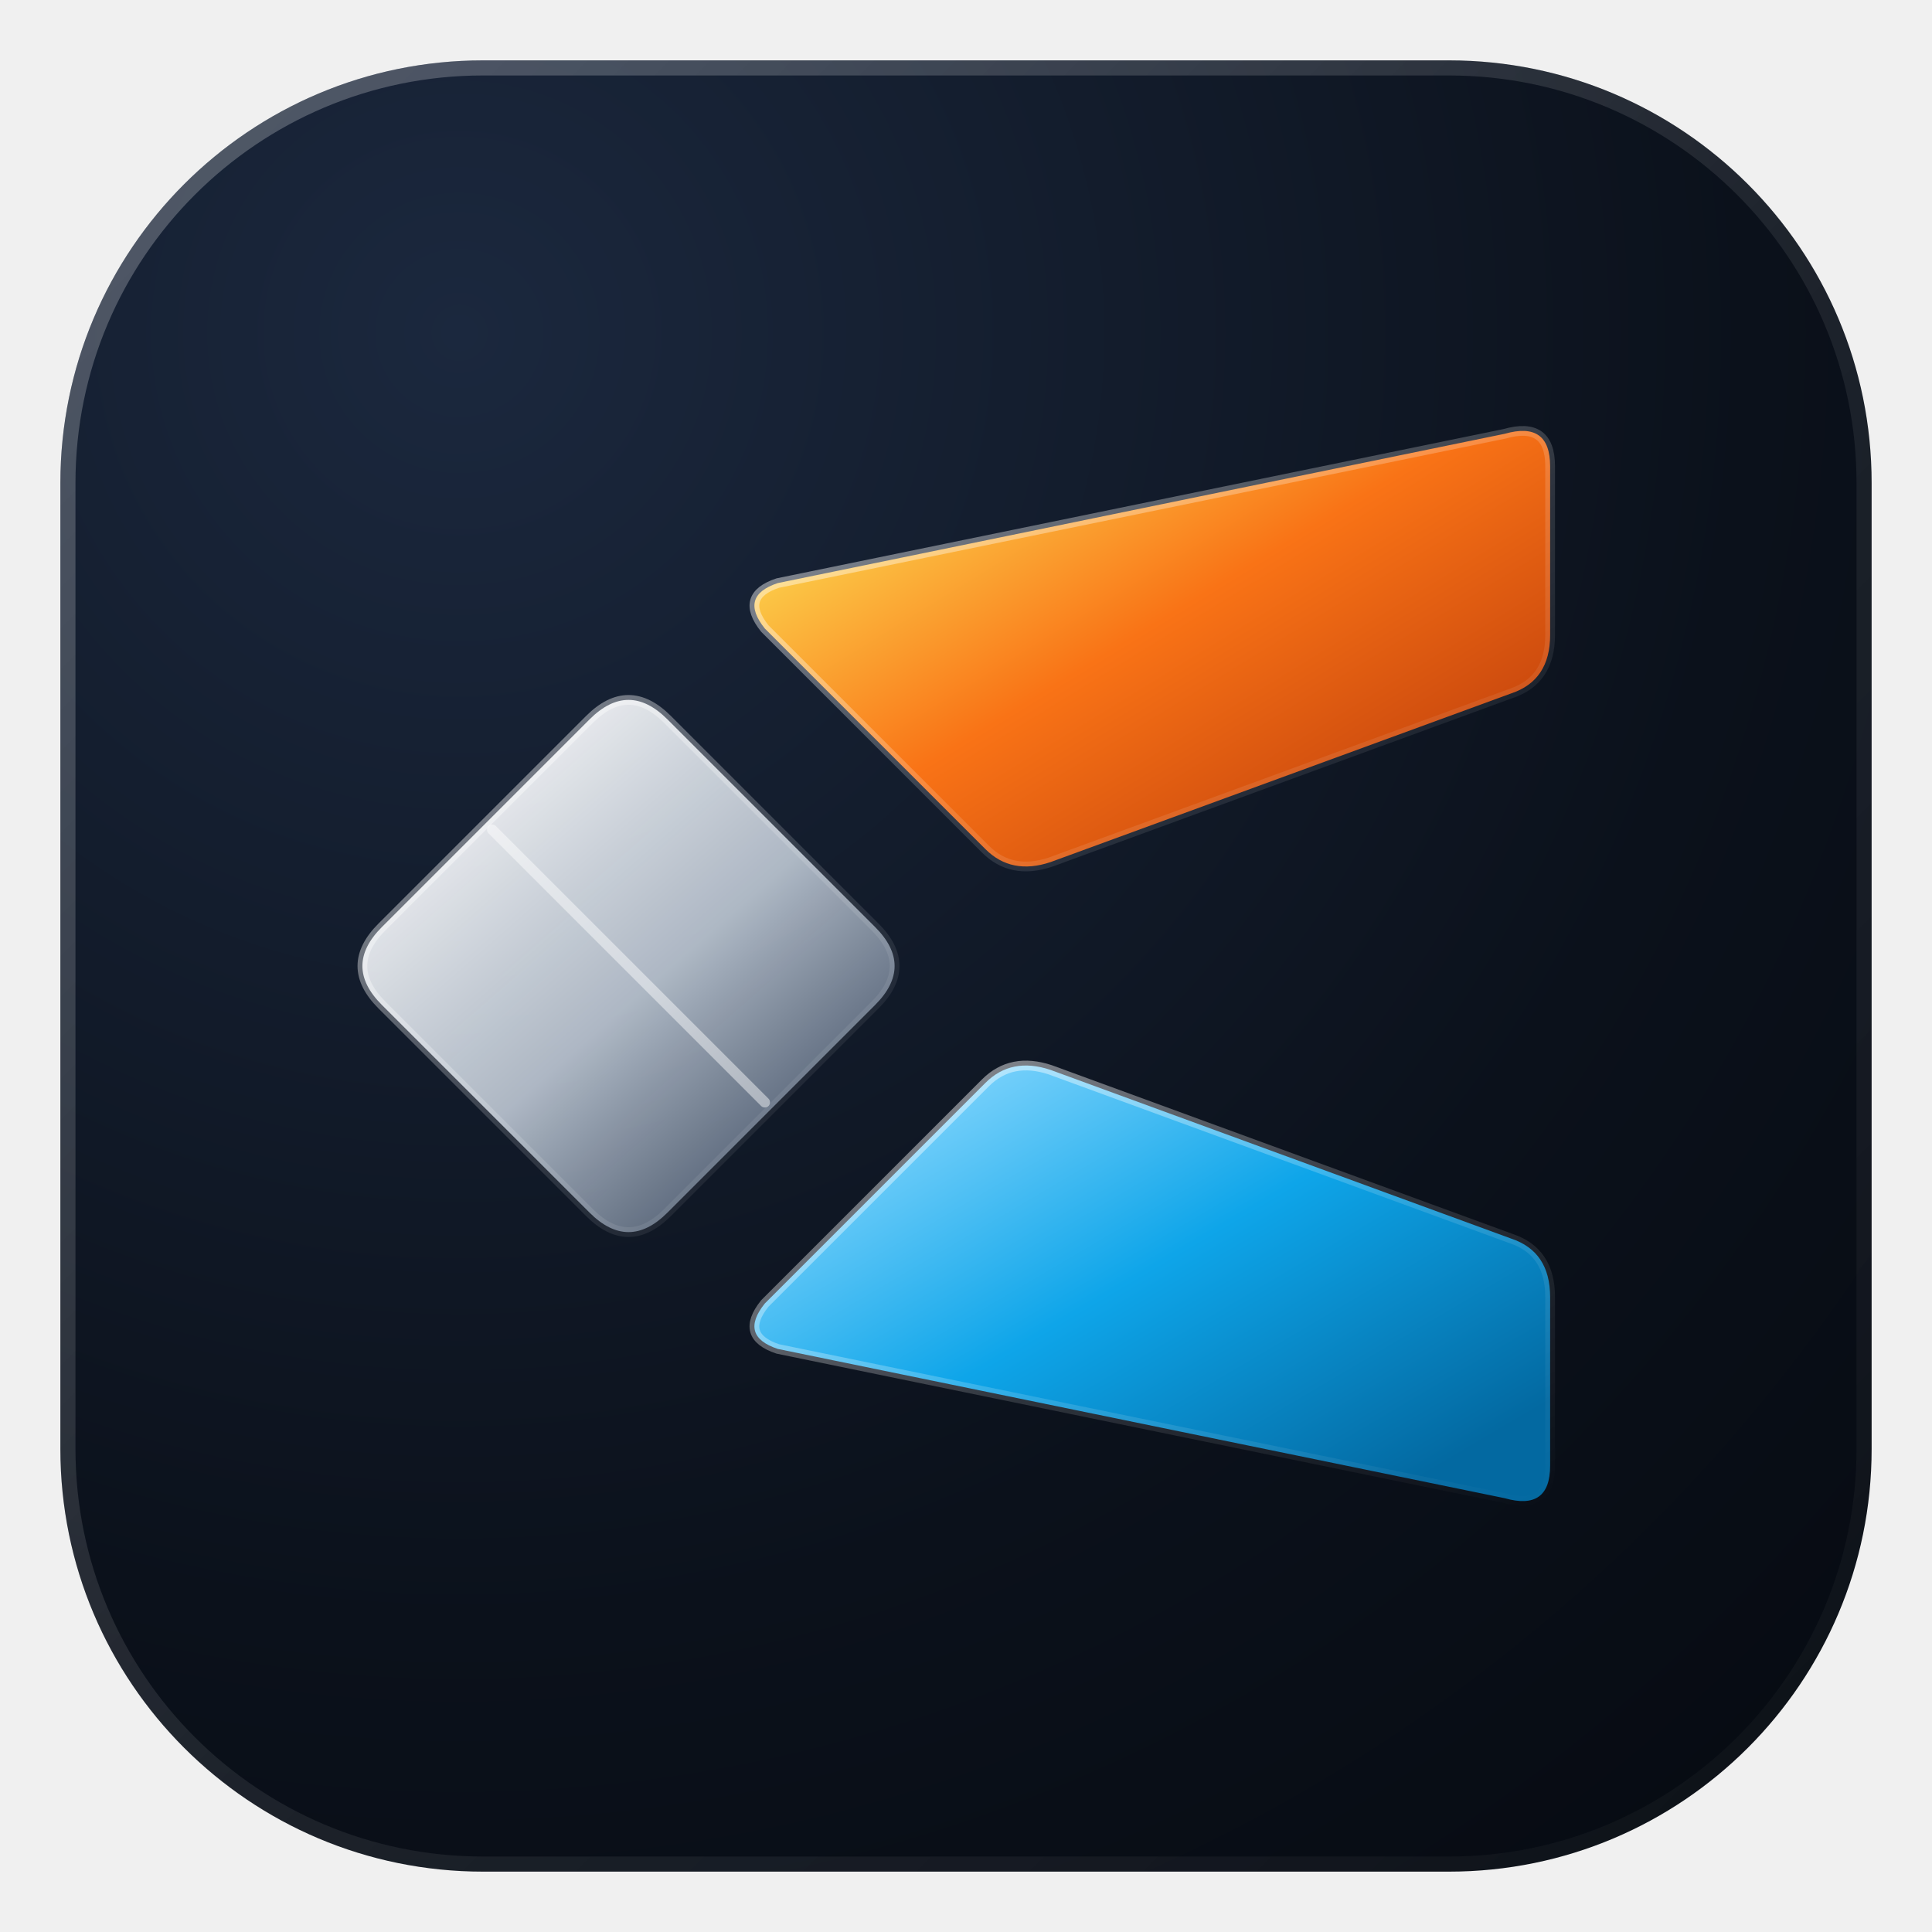
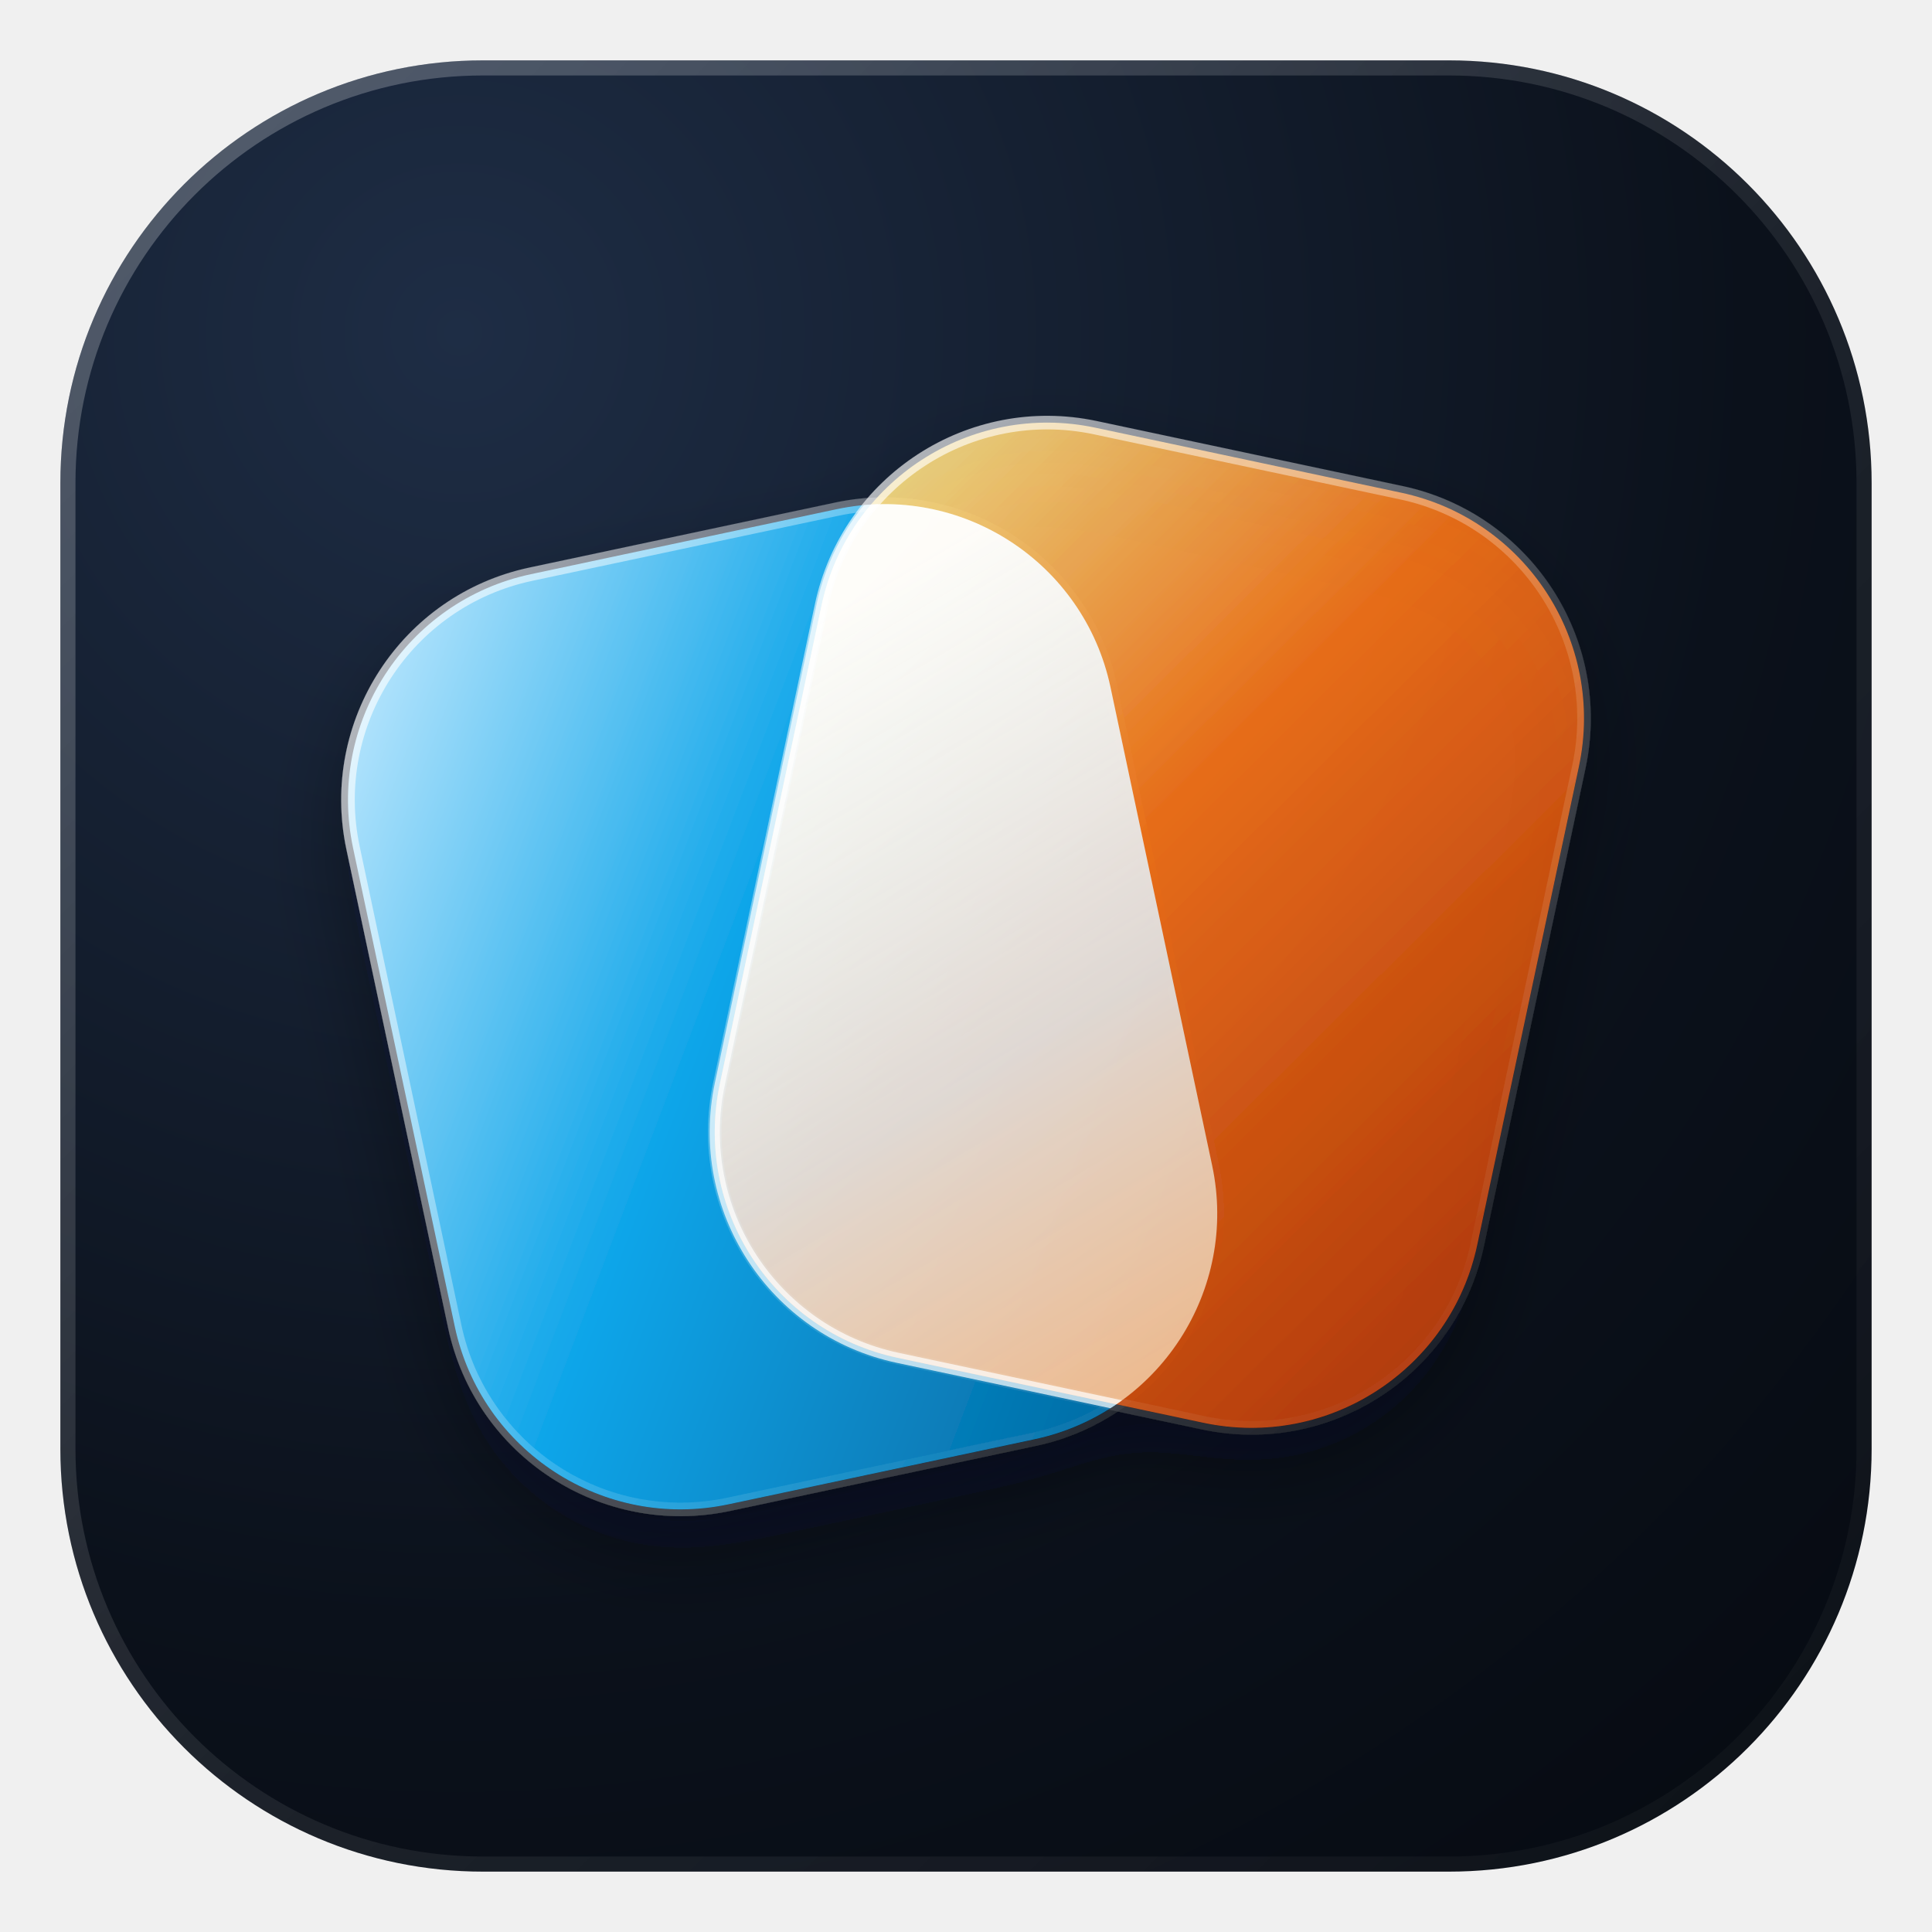
<svg xmlns="http://www.w3.org/2000/svg" viewBox="0 0 256 256" fill="none">
  <defs>
    <radialGradient id="dl-master-tile" cx="22%" cy="15%" r="115%">
-       <stop offset="0%" stop-color="#1B283E" />
+       <stop offset="0%" stop-color="#1E2D45" />
      <stop offset="62%" stop-color="#0B111B" />
      <stop offset="100%" stop-color="#060A11" />
    </radialGradient>
    <linearGradient id="dl-master-border" x1="0%" y1="0%" x2="100%" y2="100%">
      <stop offset="0%" stop-color="#FFFFFF" stop-opacity="0.26" />
      <stop offset="52%" stop-color="#FFFFFF" stop-opacity="0.08" />
      <stop offset="100%" stop-color="#FFFFFF" stop-opacity="0.02" />
    </linearGradient>
-     <linearGradient id="dl-master-amber" x1="12%" y1="15%" x2="90%" y2="85%">
-       <stop offset="0%" stop-color="#FCD34D" />
-       <stop offset="46%" stop-color="#F97316" />
+     <linearGradient id="dl-master-blue" x1="0%" y1="12%" x2="95%" y2="88%">
+       <stop offset="0%" stop-color="#BAE6FD" />
+       <stop offset="45%" stop-color="#0EA5E9" />
+       <stop offset="100%" stop-color="#0369A1" />
+     </linearGradient>
+     <linearGradient id="dl-master-amber" x1="0%" y1="12%" x2="95%" y2="88%">
+       <stop offset="0%" stop-color="#FDE68A" />
+       <stop offset="45%" stop-color="#F97316" />
      <stop offset="100%" stop-color="#C2410C" />
    </linearGradient>
-     <linearGradient id="dl-master-blue" x1="12%" y1="15%" x2="90%" y2="88%">
-       <stop offset="0%" stop-color="#7DD3FC" />
-       <stop offset="46%" stop-color="#0EA5E9" />
-       <stop offset="100%" stop-color="#0369A1" />
+     <linearGradient id="dl-master-lens" x1="20%" y1="10%" x2="80%" y2="90%">
+       <stop offset="0%" stop-color="#FFFFFF" stop-opacity="0.95" />
+       <stop offset="55%" stop-color="#E0F2FE" stop-opacity="0.8" />
+       <stop offset="100%" stop-color="#FED7AA" stop-opacity="0.76" />
    </linearGradient>
-     <linearGradient id="dl-master-crystal" x1="15%" y1="10%" x2="85%" y2="90%">
-       <stop offset="0%" stop-color="#FFFFFF" stop-opacity="0.96" />
-       <stop offset="55%" stop-color="#CBD5E1" stop-opacity="0.84" />
-       <stop offset="100%" stop-color="#64748B" stop-opacity="0.7" />
-     </linearGradient>
-     <linearGradient id="dl-master-rim" x1="0%" y1="0%" x2="100%" y2="100%">
-       <stop offset="0%" stop-color="#FFFFFF" stop-opacity="0.58" />
-       <stop offset="55%" stop-color="#FFFFFF" stop-opacity="0.14" />
+     <linearGradient id="dl-master-spec" x1="0%" y1="0%" x2="100%" y2="100%">
+       <stop offset="0%" stop-color="#FFFFFF" stop-opacity="0.72" />
+       <stop offset="50%" stop-color="#FFFFFF" stop-opacity="0.16" />
      <stop offset="100%" stop-color="#FFFFFF" stop-opacity="0" />
    </linearGradient>
+     <clipPath id="dl-master-clip-blue">
+       <rect x="44" y="64" width="114" height="140" rx="34" transform="rotate(-12 101 134)" />
+     </clipPath>
+     <filter id="dl-master-shadow" x="-20%" y="-20%" width="140%" height="140%">
+       <feDropShadow dx="0" dy="6" stdDeviation="6" flood-color="#020617" flood-opacity="0.38" />
+     </filter>
  </defs>
  <rect x="8" y="8" width="240" height="240" rx="56" fill="url(#dl-master-tile)" />
  <rect x="9" y="9" width="238" height="238" rx="55" stroke="url(#dl-master-border)" stroke-width="2" />
-   <g transform="translate(128 128) scale(0.86) translate(-128 -128)">
-     <path d="M 70 90 Q 76 84 82 90 L 114 122 Q 120 128 114 134 L 82 166 Q 76 172 70 166 L 38 134 Q 32 128 38 122 Z" fill="url(#dl-master-crystal)" stroke="url(#dl-master-rim)" stroke-width="1.5" />
-     <line x1="55" y1="107" x2="97" y2="149" stroke="#FFFFFF" stroke-opacity="0.46" stroke-width="1.6" stroke-linecap="round" />
-     <path d="M 99 69 Q 93 71 97 76 L 131 110 Q 135 114 141 112 L 212 86 Q 218 84 218 77 L 218 51 Q 218 44 211 46 Z" fill="url(#dl-master-amber)" stroke="url(#dl-master-rim)" stroke-width="1.5" />
-     <path d="M 99 187 Q 93 185 97 180 L 131 146 Q 135 142 141 144 L 212 170 Q 218 172 218 179 L 218 205 Q 218 212 211 210 Z" fill="url(#dl-master-blue)" stroke="url(#dl-master-rim)" stroke-width="1.5" />
+   <g filter="url(#dl-master-shadow)" transform="translate(128 128) scale(0.9) translate(-128 -128)">
+     <rect x="44" y="64" width="114" height="140" rx="34" transform="rotate(-12 101 134)" fill="url(#dl-master-blue)" stroke="url(#dl-master-spec)" stroke-width="2" />
+     <rect x="98" y="52" width="114" height="140" rx="34" transform="rotate(12 155 122)" fill="url(#dl-master-amber)" fill-opacity="0.9" stroke="url(#dl-master-spec)" stroke-width="2" />
+     <g clip-path="url(#dl-master-clip-blue)">
+       <rect x="98" y="52" width="114" height="140" rx="34" transform="rotate(12 155 122)" fill="url(#dl-master-lens)" stroke="#FFFFFF" stroke-opacity="0.7" stroke-width="1.5" />
+     </g>
  </g>
</svg>
